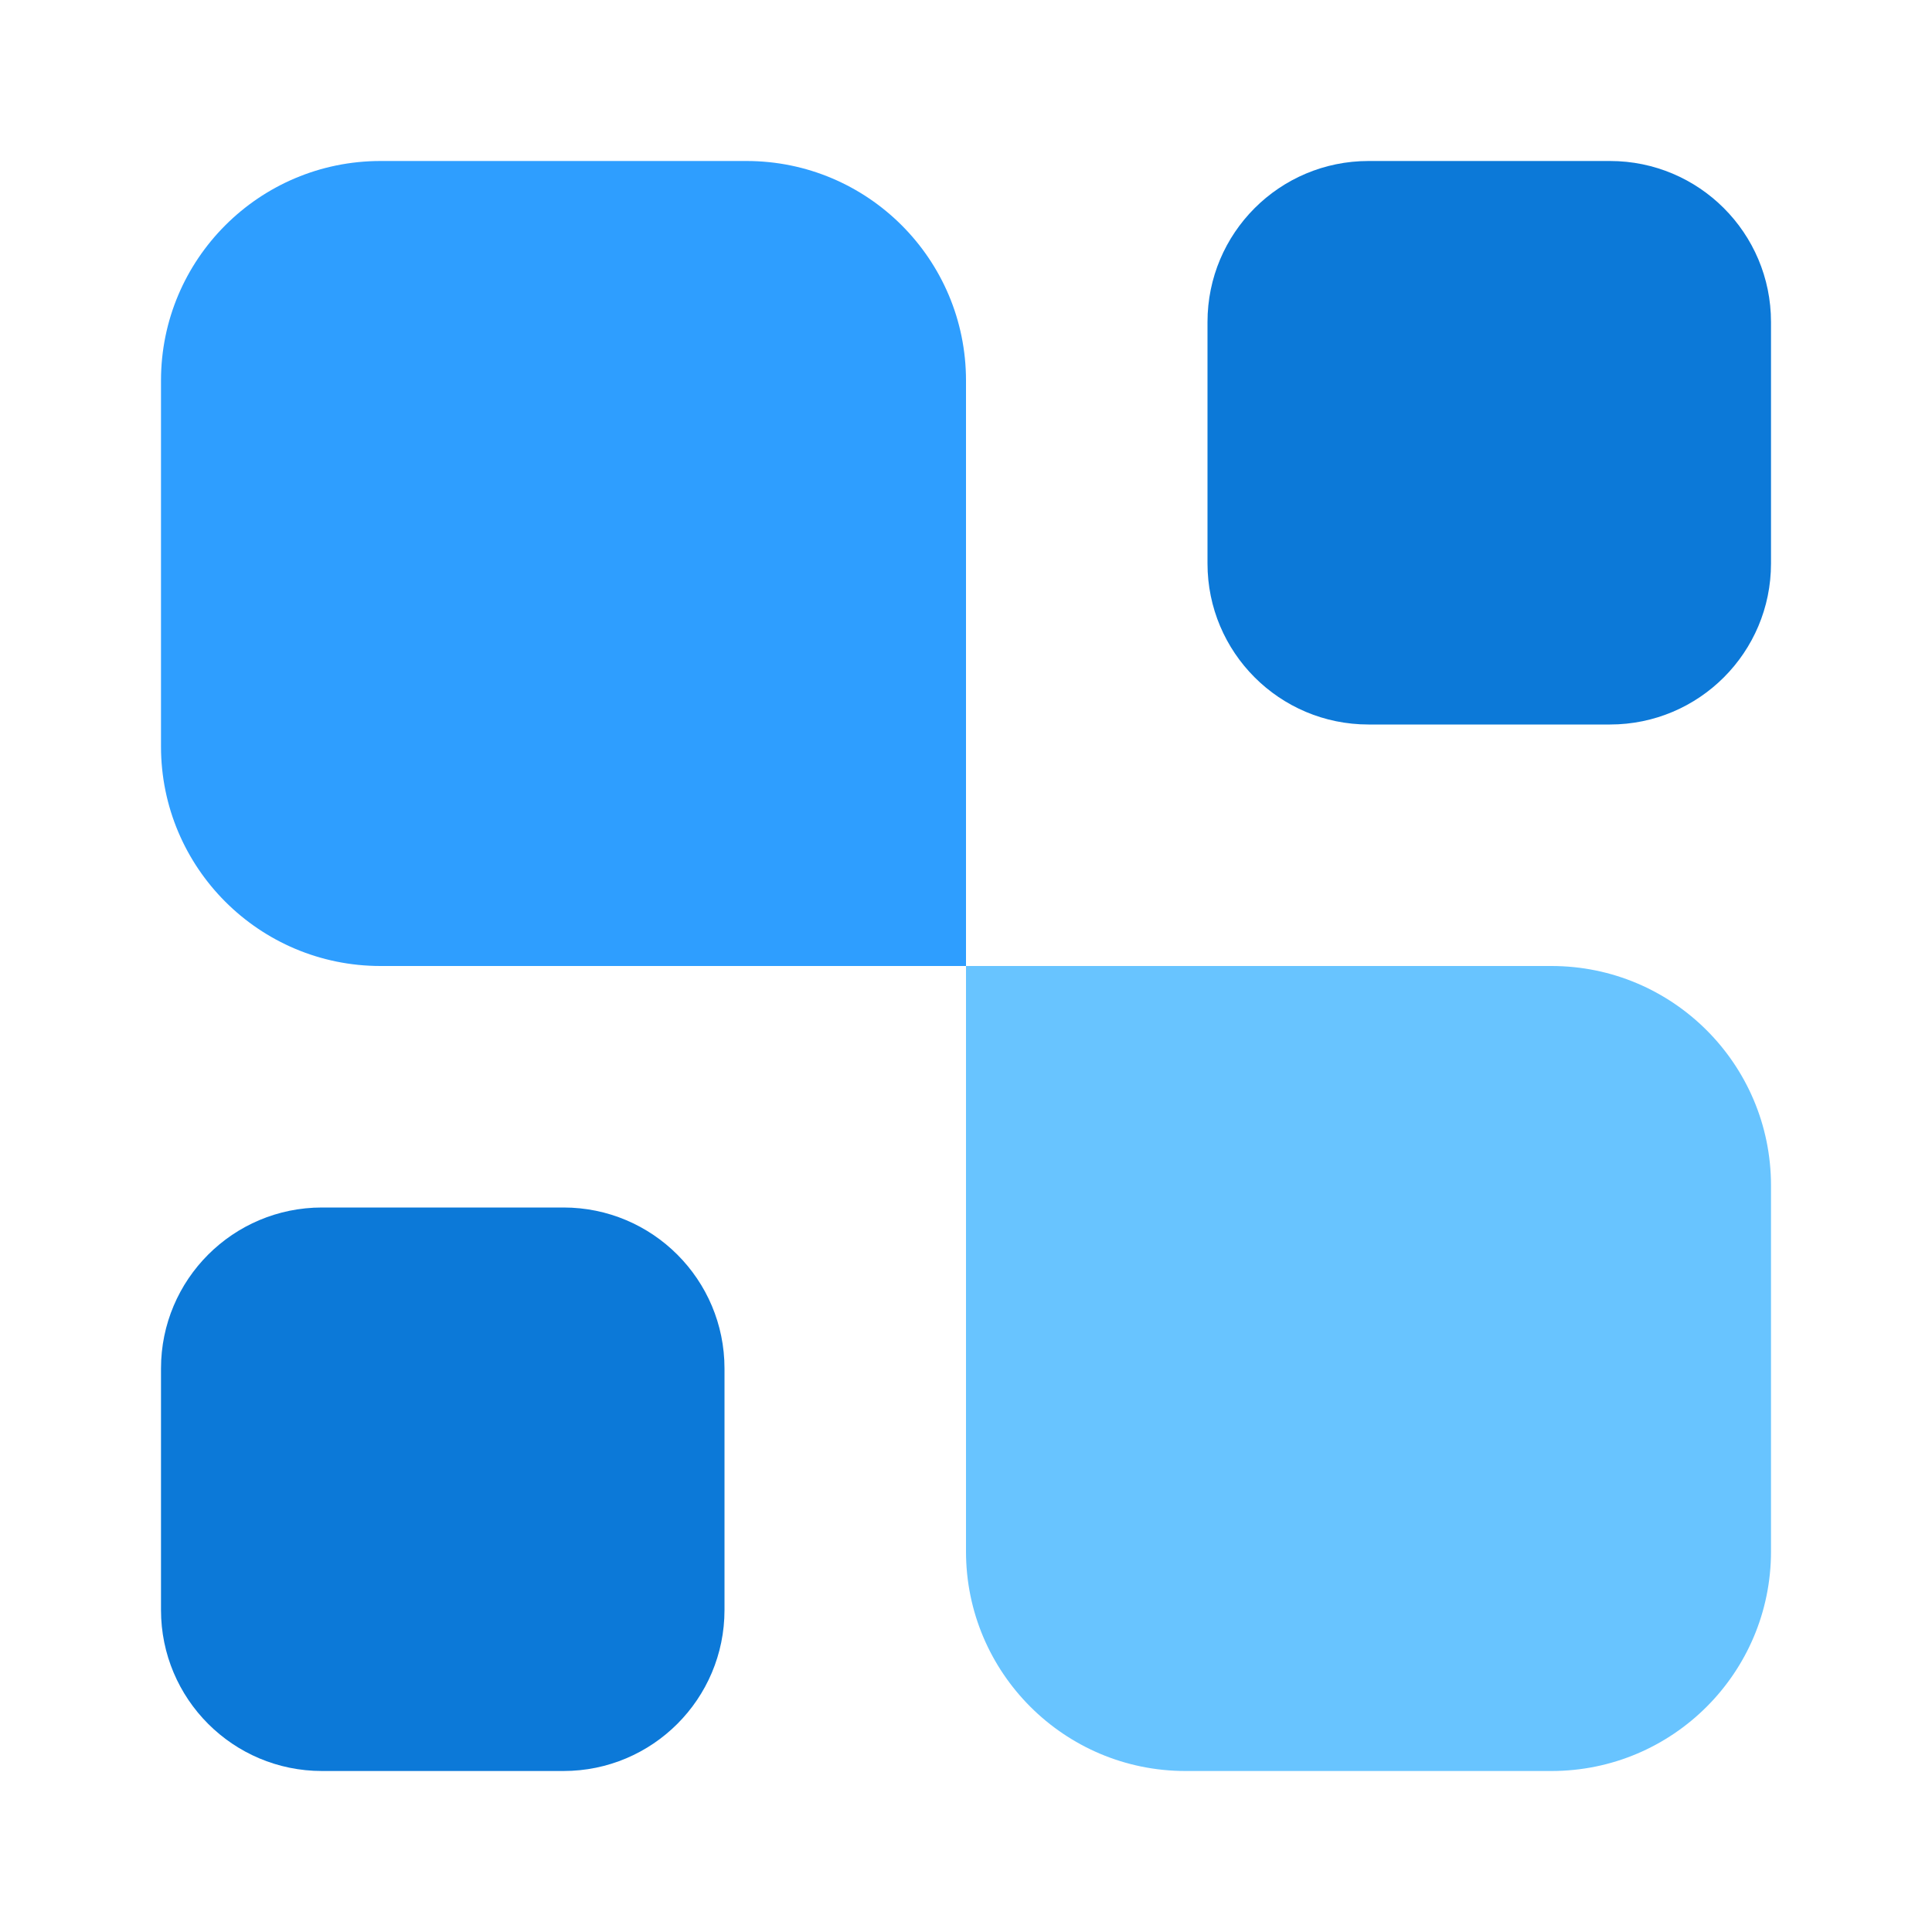
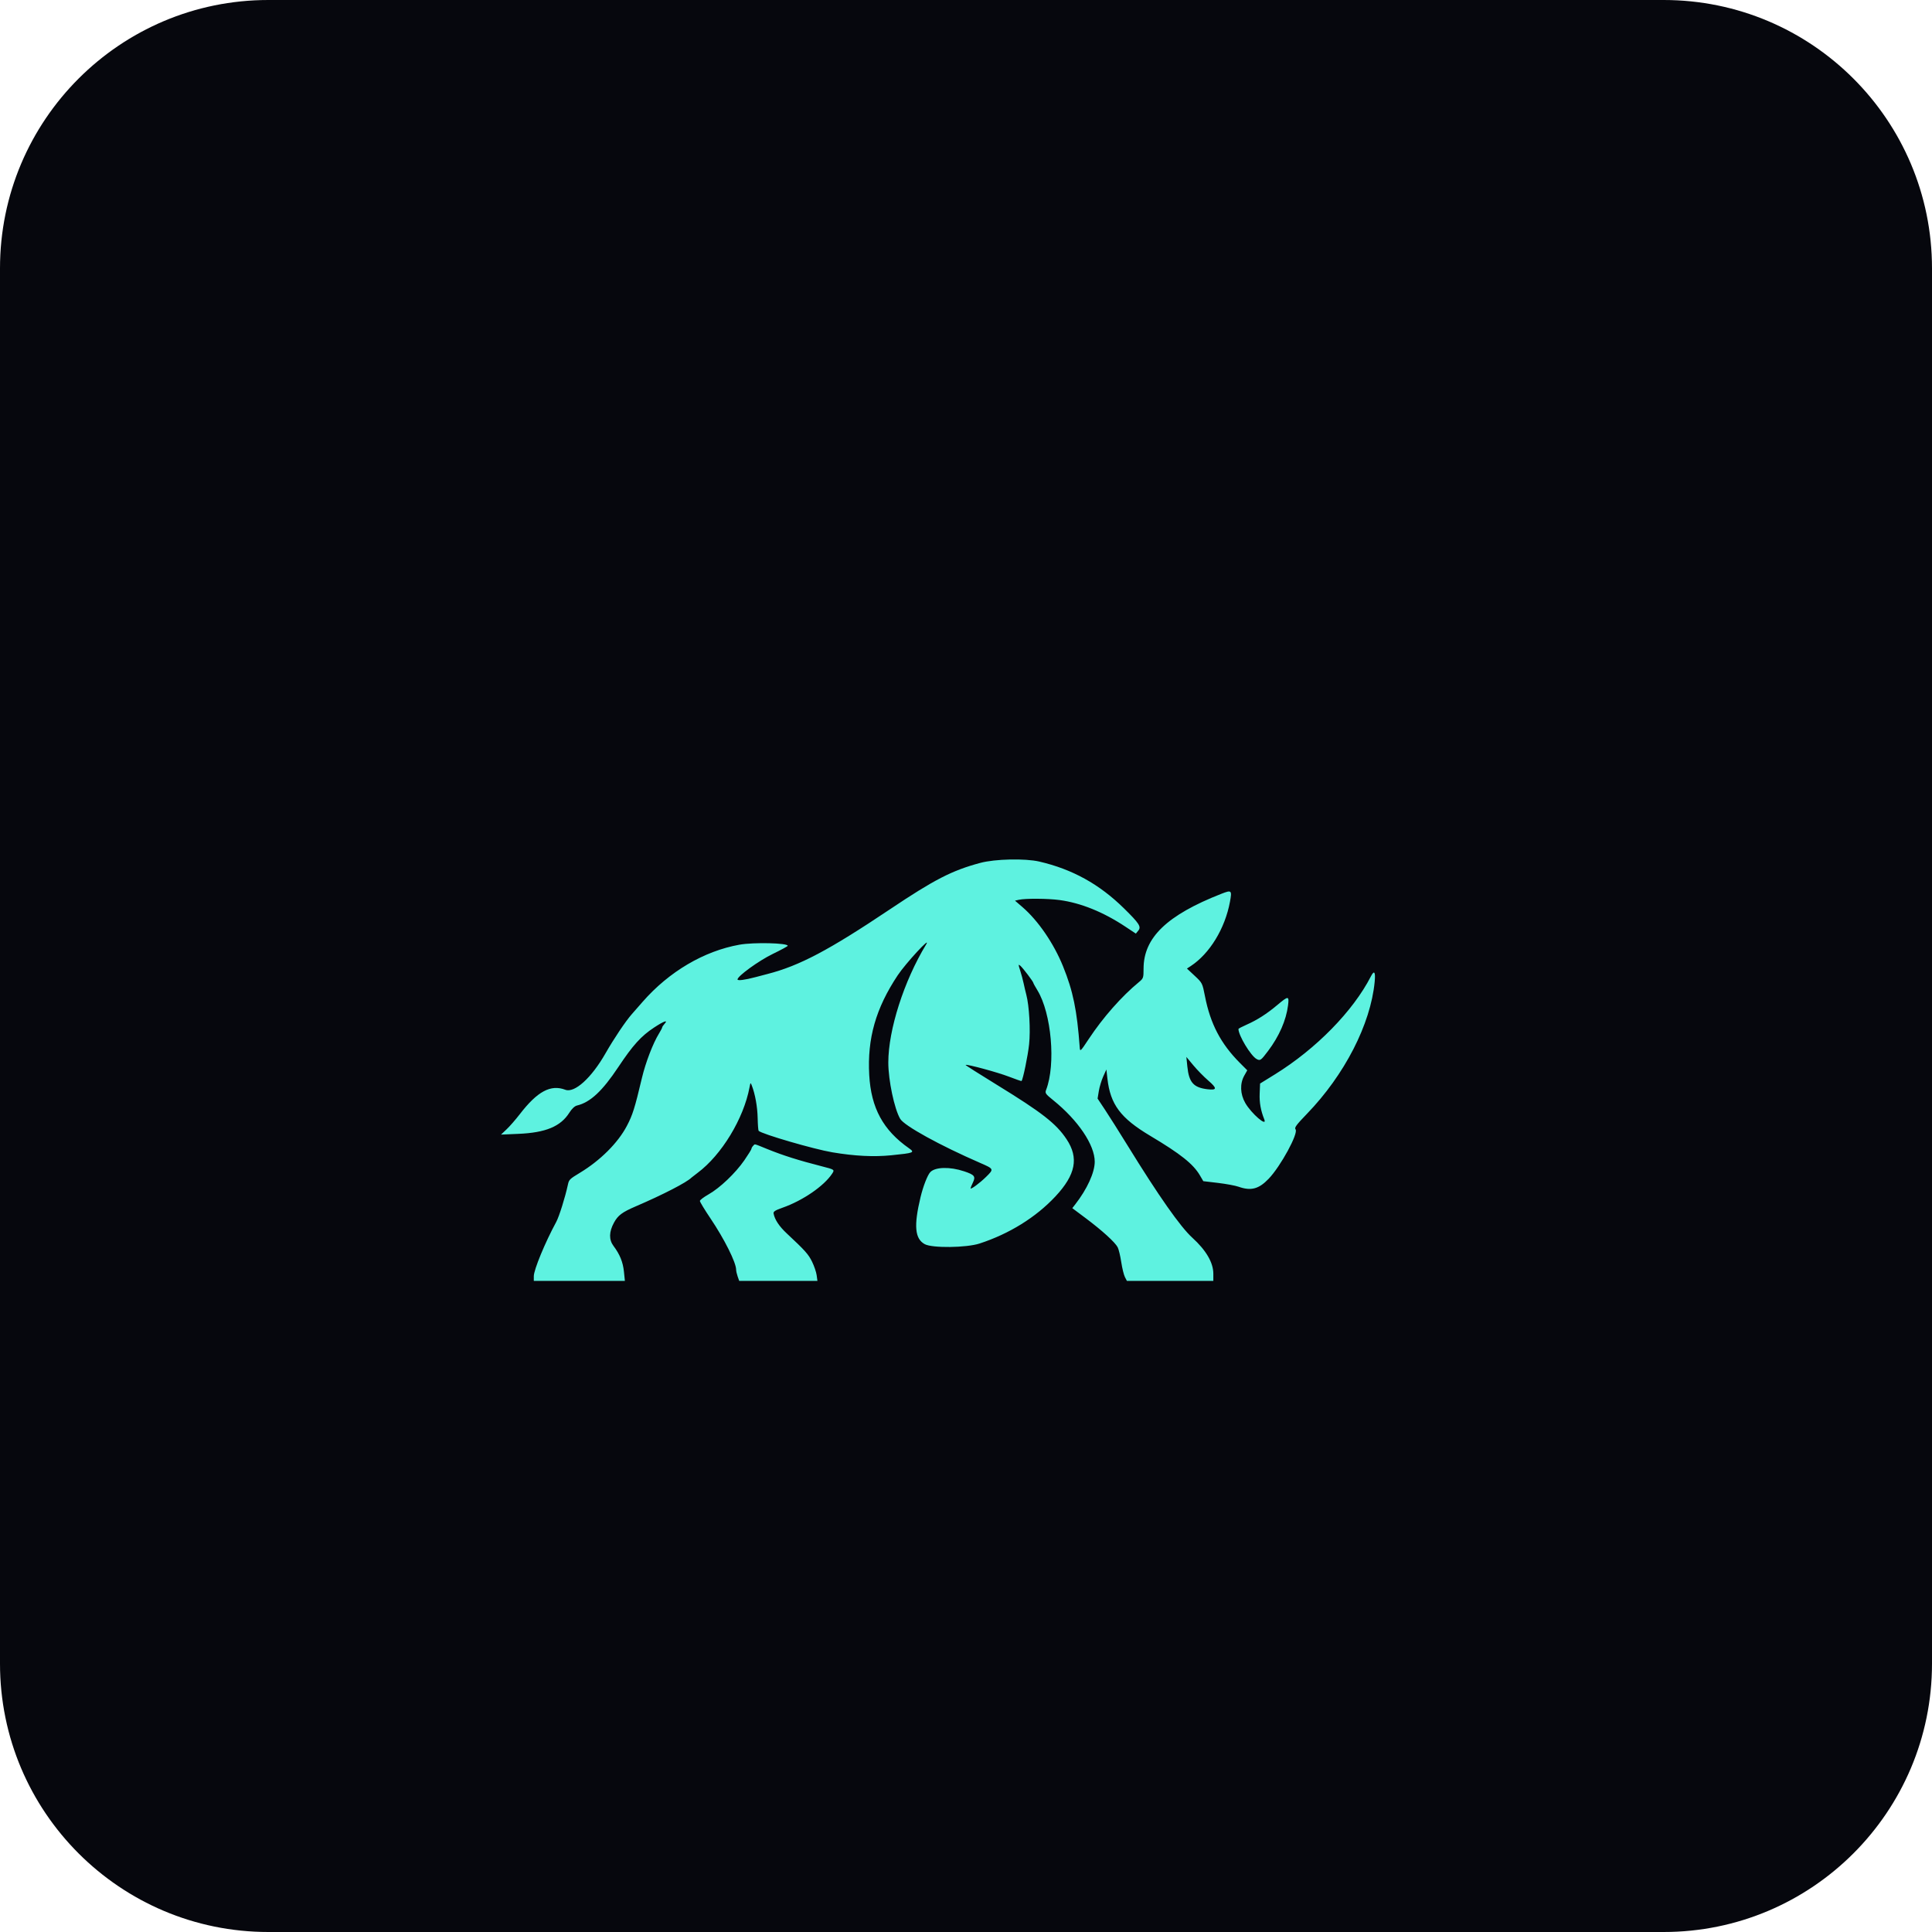
- <svg xmlns="http://www.w3.org/2000/svg" width="24" height="24" viewBox="0 0 24 24" fill="none">
-   <path d="M22 19.273C22 20.779 20.779 22 19.273 22H14.727C13.221 22 12 20.779 12 19.273V12H19.273C20.779 12 22 13.221 22 14.727V19.273Z" fill="#68C4FF" />
-   <path d="M20 2C21.105 2 22 2.895 22 4V7C22 8.105 21.105 9 20 9H17C15.895 9 15 8.105 15 7V4C15 2.895 15.895 2 17 2H20Z" fill="#0C79D8" />
-   <path d="M7 15C8.105 15 9 15.895 9 17V20C9 21.105 8.105 22 7 22H4C2.895 22 2 21.105 2 20V17C2 15.895 2.895 15 4 15H7Z" fill="#0C79D8" />
-   <path d="M12 12H4.727C3.221 12 2 10.779 2 9.273V4.727C2 3.221 3.221 2 4.727 2H9.273C10.779 2 12 3.221 12 4.727V12Z" fill="#2E9EFF" />
+ <svg xmlns="http://www.w3.org/2000/svg" viewBox="0 0 1080 1080">
+   <rect width="1080" height="1080" rx="150" fill="#06070d" />
+   <g transform="translate(119,358) scale(0.78)">
+     <path d="M 550 159.431 C 529.748 164.851, 517.099 171.350, 485.191 192.729 C 441.466 222.025, 420.398 233.155, 397.500 239.054 C 395.850 239.479, 392.025 240.484, 389 241.288 C 381.216 243.356, 376 244.027, 376 242.961 C 376 240.573, 391.265 229.522, 401.230 224.696 C 407.131 221.838, 411.968 219.215, 411.980 218.867 C 412.046 216.806, 387.661 216.235, 377.434 218.057 C 351.969 222.595, 326.889 237.386, 307.983 259.013 C 304.967 262.462, 301.466 266.458, 300.202 267.892 C 295.803 272.884, 287.288 285.567, 281.413 295.878 C 271.337 313.562, 259.213 324.552, 252.567 322.025 C 242.111 318.050, 232.577 323.164, 219.987 339.500 C 217.020 343.350, 212.772 348.223, 210.546 350.329 L 206.500 354.158 219 353.627 C 238.489 352.799, 249.222 348.345, 255.441 338.507 C 257.236 335.667, 259.290 333.725, 260.908 333.337 C 270.481 331.043, 279.078 323.039, 290.639 305.658 C 300.993 290.093, 306.899 283.565, 316.126 277.486 C 323.257 272.788, 326.555 271.624, 323.655 274.829 C 322.745 275.835, 322 276.968, 322 277.349 C 322 277.729, 320.964 279.718, 319.699 281.770 C 315.413 288.716, 310.124 302.482, 307.507 313.500 C 302.329 335.303, 300.823 340.093, 296.659 348 C 290.273 360.127, 277.626 372.737, 263 381.561 C 255.729 385.947, 255.205 386.464, 254.445 390 C 252.509 399.014, 248.165 412.894, 246.081 416.728 C 238.155 431.312, 230 451.037, 230 455.626 L 230 459 262.638 459 L 295.276 459 294.598 452.382 C 293.896 445.527, 291.663 440.019, 287.145 434.001 C 283.758 429.489, 283.862 423.855, 287.454 417.278 C 290.330 412.011, 293.289 409.792, 303 405.618 C 322.682 397.159, 339.594 388.439, 343 384.994 C 343.275 384.716, 345.258 383.177, 347.407 381.573 C 364.585 368.757, 380.399 342.713, 384.600 320.319 C 385.276 316.717, 385.336 316.671, 386.256 319.041 C 388.628 325.151, 390.256 334.201, 390.427 342.223 C 390.529 347.020, 390.846 351.179, 391.132 351.465 C 393.442 353.775, 430.740 364.642, 444 366.868 C 460.031 369.559, 473.681 370.243, 486.208 368.982 C 502.476 367.344, 503.271 367.030, 498.898 363.968 C 480.339 350.976, 471.725 335.118, 470.397 311.500 C 468.922 285.261, 475.077 263.670, 490.771 240.031 C 496.444 231.485, 515.353 210.999, 511.105 218 C 495.251 244.133, 484.063 279.092, 484.063 302.500 C 484.063 315.206, 488.411 335.808, 492.582 342.869 C 495.532 347.864, 520.995 361.896, 550 374.511 C 559.800 378.773, 559.839 378.866, 554.189 384.413 C 549.491 389.026, 543 393.794, 543 392.632 C 543 392.322, 543.763 390.469, 544.695 388.514 C 546.780 384.142, 545.886 382.987, 538.500 380.507 C 528.213 377.053, 517.645 377.318, 514.103 381.120 C 512.137 383.230, 509.020 391.257, 507.160 399 C 502.237 419.497, 503.069 428.808, 510.171 432.684 C 515.516 435.600, 540.022 435.309, 549.500 432.216 C 570.802 425.264, 589.871 413.422, 603.829 398.477 C 618.374 382.902, 620.717 370.864, 611.812 357.469 C 604.368 346.271, 594.239 338.370, 561.815 318.463 C 549.339 310.803, 539.267 304.400, 539.434 304.233 C 540.169 303.498, 562.324 309.487, 570.398 312.603 C 575.292 314.492, 579.407 315.916, 579.543 315.768 C 580.591 314.629, 584.103 297.608, 584.964 289.500 C 586.048 279.292, 585.057 261.731, 582.952 253.851 C 582.416 251.844, 581.568 248.244, 581.068 245.851 C 580.568 243.458, 579.454 239.313, 578.594 236.640 C 577.147 232.145, 577.152 231.882, 578.667 233.139 C 580.438 234.609, 588 244.577, 588 245.442 C 588 245.732, 589.312 248.114, 590.917 250.735 C 600.988 267.190, 604.200 303.792, 597.176 322.066 C 596.265 324.436, 596.655 325.008, 602.303 329.566 C 620.090 343.921, 632 361.577, 632 373.589 C 632 381.317, 626.553 393.236, 618.016 404.191 L 615.919 406.882 625.615 414.137 C 637.250 422.845, 646.624 431.371, 648.452 434.911 C 649.188 436.335, 650.334 441.100, 651 445.500 C 651.666 449.900, 652.849 454.738, 653.631 456.250 L 655.051 459 686.026 459 L 717 459 717 453.896 C 717 445.942, 711.834 437.075, 701.968 428.094 C 693.335 420.236, 677.906 398.262, 655.557 362 C 649.625 352.375, 642.359 340.865, 639.410 336.423 L 634.048 328.347 634.941 322.923 C 635.432 319.940, 636.850 315.250, 638.092 312.500 L 640.351 307.500 641.085 314 C 643.183 332.586, 650.496 342.361, 671.800 355.056 C 693.539 368.010, 702.596 375.223, 707.386 383.396 L 709.818 387.545 720.349 388.796 C 726.141 389.484, 732.764 390.711, 735.066 391.523 C 743.994 394.673, 749.586 393.198, 756.653 385.830 C 765.272 376.844, 778.171 353.116, 775.915 350.398 C 774.947 349.231, 776.456 347.181, 784.135 339.234 C 811.078 311.351, 829.697 275.072, 832.624 244.750 C 833.323 237.514, 832.337 236.051, 829.928 240.750 C 817.141 265.699, 790.635 292.756, 761.072 311.038 L 750.500 317.576 750.207 324.772 C 749.945 331.180, 750.978 336.958, 753.510 343.250 C 755.867 349.107, 744.238 339.086, 739.898 331.520 C 736.227 325.119, 735.945 317.650, 739.159 311.930 L 741.319 308.088 736.039 302.794 C 722.371 289.090, 714.892 274.824, 711.027 255.082 C 709.165 245.574, 709.108 245.460, 703.620 240.335 L 698.090 235.171 700.770 233.415 C 714.401 224.483, 725.395 206.454, 728.934 187.226 C 730.443 179.024, 730.097 178.710, 722.737 181.597 C 683.742 196.894, 667 213.008, 667 235.243 C 667 241.797, 666.843 242.258, 663.750 244.802 C 651.293 255.045, 637.948 270.175, 627.666 285.711 C 621.735 294.674, 621.491 294.904, 621.260 291.764 C 619.280 264.868, 616.491 251.330, 609.259 233.500 C 602.599 217.079, 591.442 200.806, 580.198 191.113 L 574.847 186.500 577.673 185.868 C 582.331 184.828, 598.319 184.928, 606.678 186.050 C 621.997 188.108, 638.068 194.597, 653.991 205.156 L 661.482 210.123 663.235 207.958 C 665.476 205.191, 663.933 202.799, 652.937 192 C 635.287 174.665, 615.935 163.971, 592.299 158.490 C 582.087 156.121, 560.577 156.600, 550 159.431 M 762.830 261.311 C 755.207 267.707, 748.457 272.023, 740.747 275.433 C 737.586 276.831, 735 278.190, 735 278.452 C 735 283.113, 743.868 297.789, 748.030 300.016 C 750.607 301.395, 751.089 301.055, 756.252 294.206 C 764.171 283.704, 769.206 272.199, 770.533 261.583 C 771.406 254.594, 770.859 254.574, 762.830 261.311 M 698.378 305.381 C 699.551 316.837, 702.800 320.478, 712.919 321.677 C 719.730 322.484, 719.822 321.002, 713.308 315.379 C 710.200 312.696, 705.411 307.801, 702.665 304.502 L 697.673 298.503 698.378 305.381 M 387.200 362.200 C 386.540 362.860, 386 363.799, 386 364.287 C 386 364.774, 383.701 368.498, 380.892 372.562 C 374.521 381.779, 363.367 392.408, 355.248 397 C 351.844 398.925, 349.046 401.044, 349.030 401.708 C 349.013 402.373, 352.421 407.998, 356.603 414.208 C 366.609 429.068, 375 445.861, 375 451.023 C 375 451.946, 375.494 454.119, 376.098 455.851 L 377.196 459 405.229 459 L 433.263 459 432.718 454.938 C 432.419 452.703, 430.941 448.355, 429.434 445.276 C 426.810 439.912, 424.452 437.275, 411.306 425 C 405.856 419.912, 402.669 415.104, 401.838 410.719 C 401.573 409.323, 402.965 408.424, 408.297 406.549 C 422.736 401.474, 437.937 391.046, 443.765 382.219 C 445.701 379.286, 445.648 379.248, 436.358 376.872 C 419.778 372.631, 408.784 369.158, 397.556 364.617 C 387.055 360.371, 388.656 360.744, 387.200 362.200" fill="#5EF2E0" fill-rule="evenodd" />
+   </g>
</svg>
